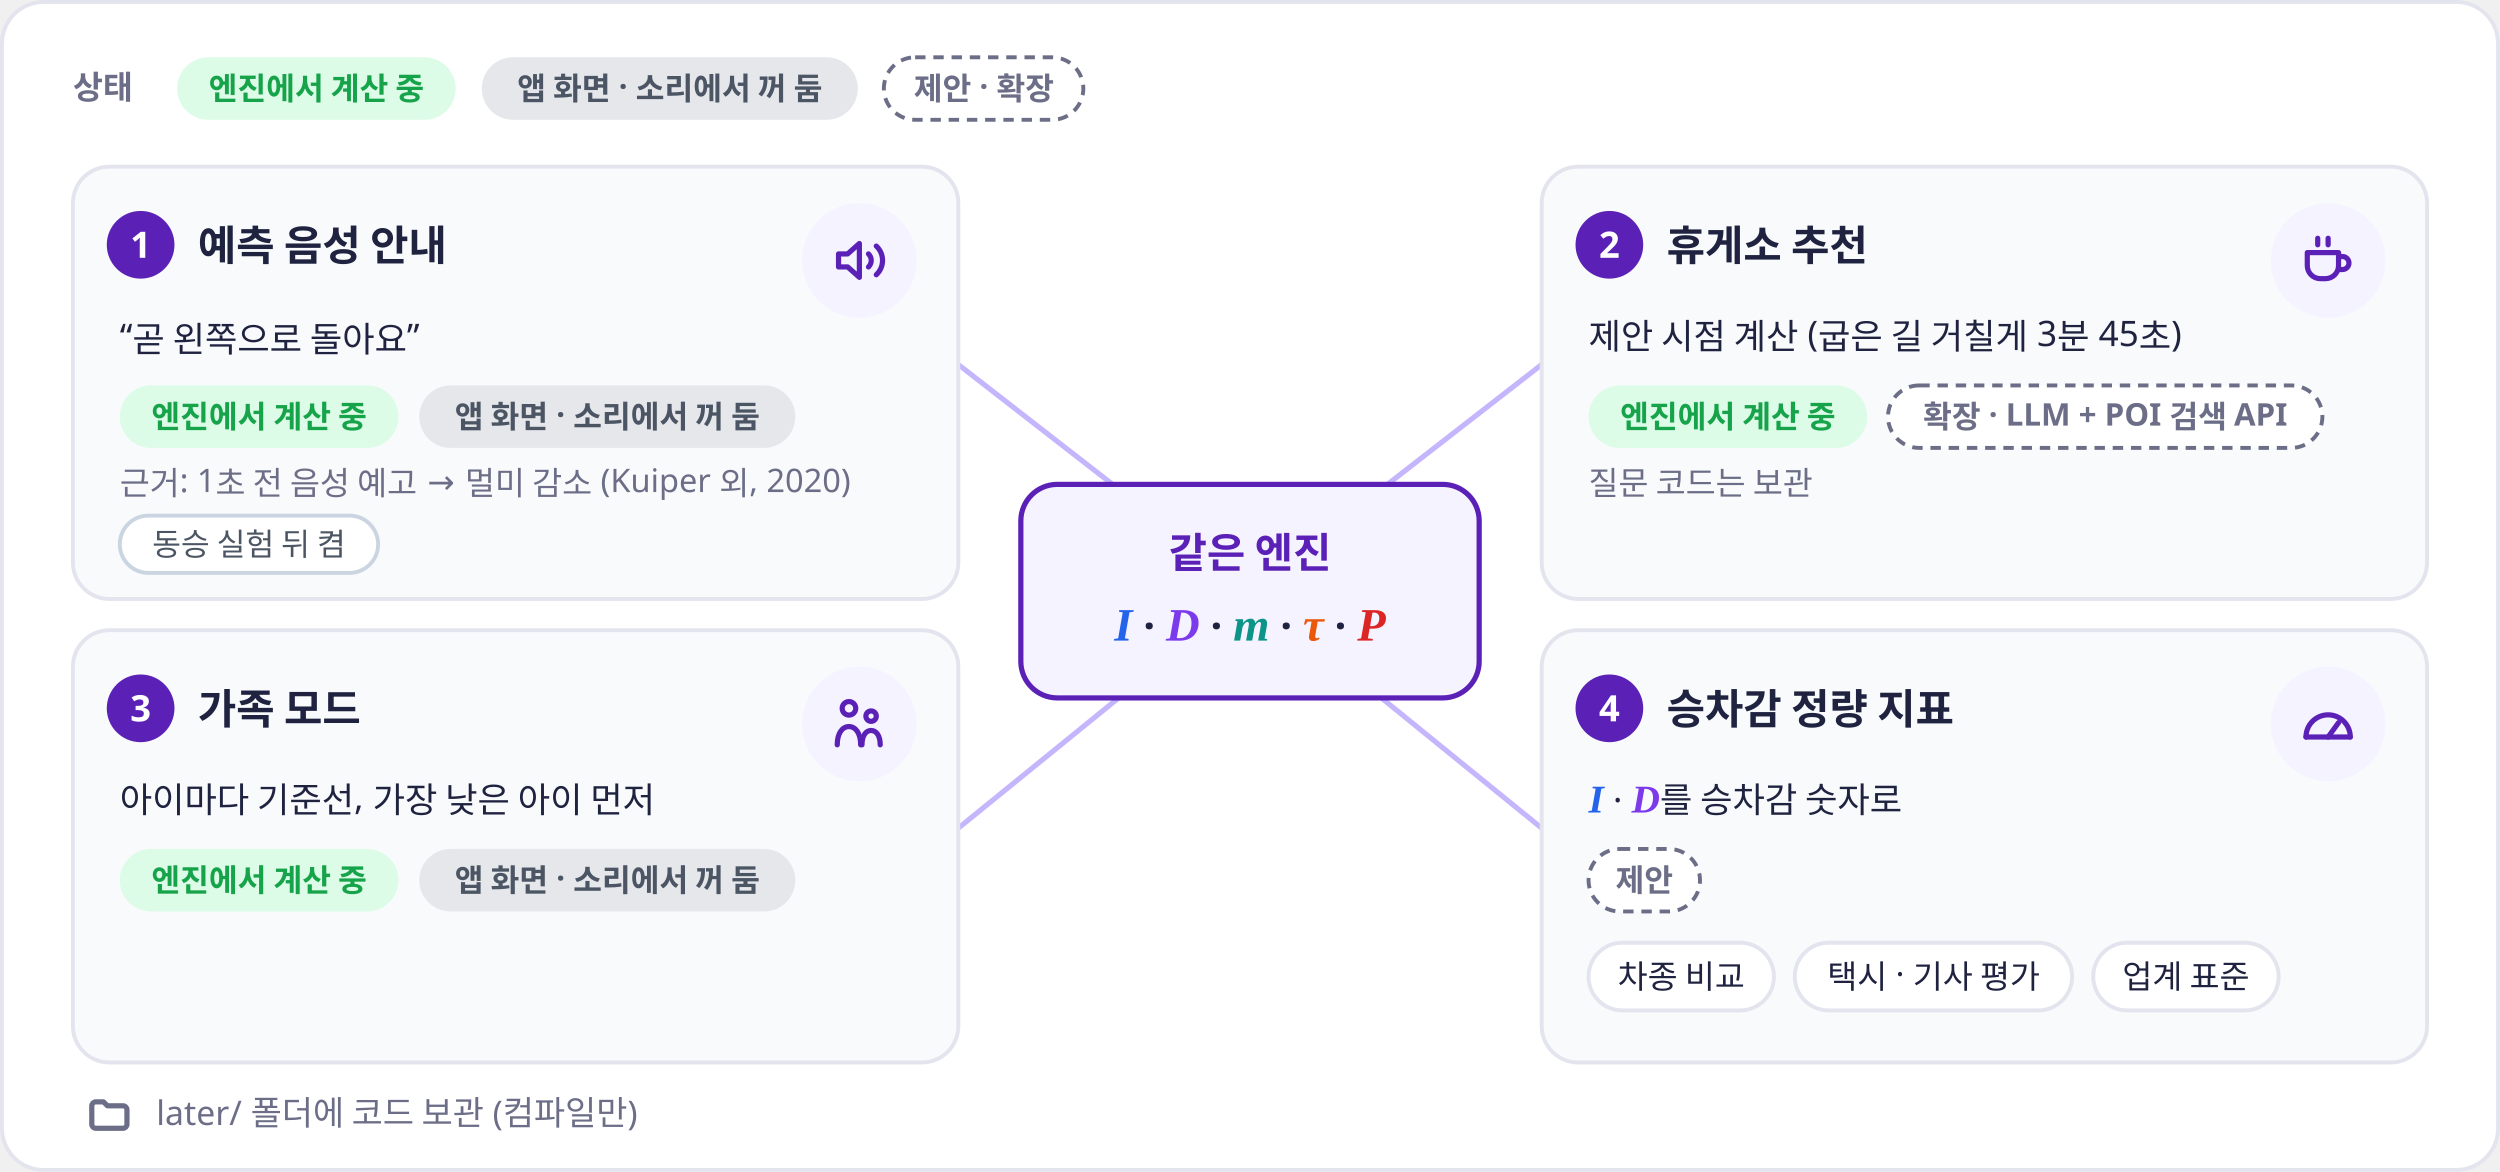
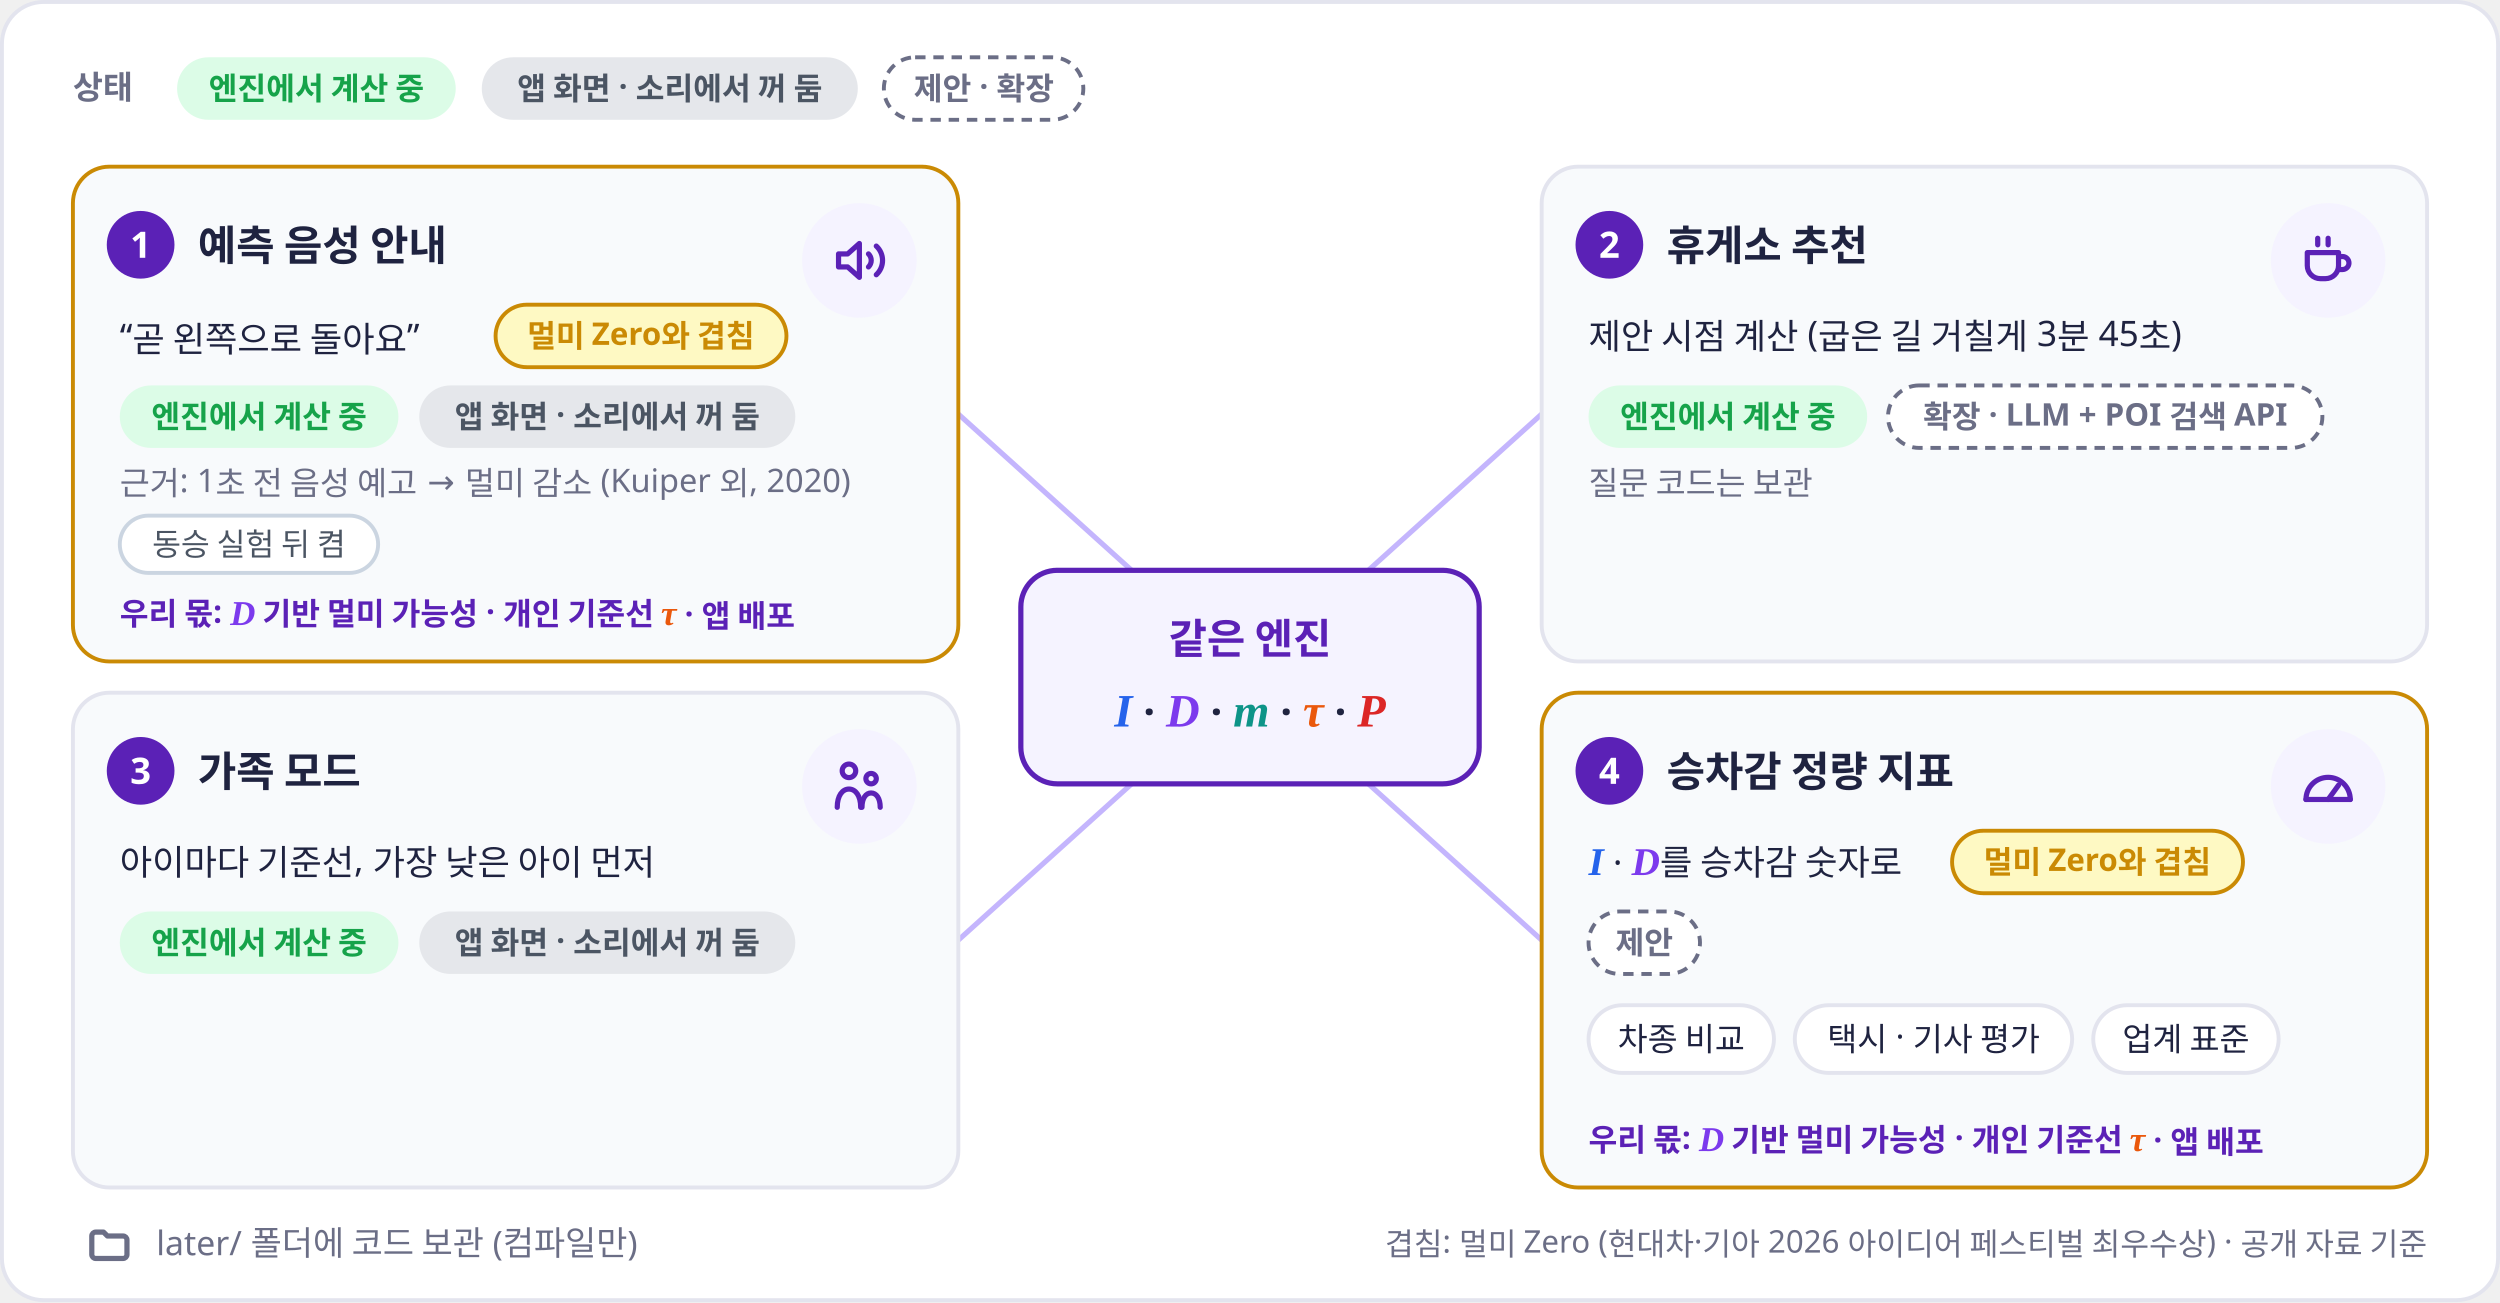
- <svg xmlns="http://www.w3.org/2000/svg" viewBox="0 0 960 450" width="960" height="450" font-family="Apple SD Gothic Neo, Noto Sans KR, Malgun Gothic, sans-serif" font-size="14">
-   <rect x="0.75" y="0.75" width="958.5" height="448.5" rx="16" fill="#FFFFFF" stroke="#E3E4EE" stroke-width="1.5" />
+ <svg xmlns="http://www.w3.org/2000/svg" viewBox="0 0 960 500" width="960" height="500" font-family="Apple SD Gothic Neo, Noto Sans KR, Malgun Gothic, sans-serif" font-size="14">
+   <rect x="0.75" y="0.75" width="958.5" height="498.5" rx="16" fill="#FFFFFF" stroke="#E3E4EE" stroke-width="1.5" />
  <text x="28.0" y="38.0" font-size="12.5" fill="#6B6E86" text-anchor="start" font-weight="700">상태</text>
  <rect x="68.0" y="22.0" width="107.0" height="24.0" rx="12.0" fill="#DCFCE7" />
  <text x="121.5" y="38.3" font-size="12" fill="#16A34A" text-anchor="middle" font-weight="700">엔진에서 계산 중</text>
  <rect x="185.0" y="22.0" width="144.4" height="24.0" rx="12.0" fill="#E5E7EB" />
  <text x="257.2" y="38.3" font-size="12" fill="#4B5563" text-anchor="middle" font-weight="700">앱 화면 · 소리에서 꺼 둠</text>
  <rect x="339.4" y="22.0" width="76.6" height="24.0" rx="12.0" fill="#FFFFFF" stroke="#6B6E86" stroke-width="1.5" stroke-dasharray="4 3" />
  <text x="377.8" y="38.3" font-size="12" fill="#6B6E86" text-anchor="middle" font-weight="700">제안 · 확장</text>
-   <line x1="480.0" y1="227.0" x2="368.0" y2="140.0" stroke="#C4B5FD" stroke-width="2" stroke-linecap="round" />
-   <line x1="480.0" y1="227.0" x2="592.0" y2="140.0" stroke="#C4B5FD" stroke-width="2" stroke-linecap="round" />
-   <line x1="480.0" y1="227.0" x2="368.0" y2="318.0" stroke="#C4B5FD" stroke-width="2" stroke-linecap="round" />
-   <line x1="480.0" y1="227.0" x2="592.0" y2="318.0" stroke="#C4B5FD" stroke-width="2" stroke-linecap="round" />
-   <rect x="392.0" y="186.0" width="176.0" height="82.0" rx="14" fill="#F5F3FF" stroke="#5B21B6" stroke-width="2" />
-   <text x="480.0" y="218.0" font-size="16" fill="#5B21B6" text-anchor="middle" font-weight="700">같은 엔진</text>
-   <text x="480.0" y="246.0" font-size="16" fill="#1F2340" text-anchor="middle" font-weight="700">
+   <line x1="480.0" y1="260.0" x2="368.0" y2="159.0" stroke="#C4B5FD" stroke-width="2" stroke-linecap="round" />
+   <line x1="480.0" y1="260.0" x2="592.0" y2="159.0" stroke="#C4B5FD" stroke-width="2" stroke-linecap="round" />
+   <line x1="480.0" y1="260.0" x2="368.0" y2="361.0" stroke="#C4B5FD" stroke-width="2" stroke-linecap="round" />
+   <line x1="480.0" y1="260.0" x2="592.0" y2="361.0" stroke="#C4B5FD" stroke-width="2" stroke-linecap="round" />
+   <rect x="392.0" y="219.0" width="176.0" height="82.0" rx="14" fill="#F5F3FF" stroke="#5B21B6" stroke-width="2" />
+   <text x="480.0" y="251.0" font-size="16" fill="#5B21B6" text-anchor="middle" font-weight="700">같은 엔진</text>
+   <text x="480.0" y="279.0" font-size="16" fill="#1F2340" text-anchor="middle" font-weight="700">
    <tspan fill="#2563EB" font-family="Times New Roman, Times, serif" font-style="italic" font-weight="700" font-size="17.9">I</tspan> · <tspan fill="#7C3AED" font-family="Times New Roman, Times, serif" font-style="italic" font-weight="700" font-size="17.9">D</tspan> · <tspan fill="#0D9488" font-family="Times New Roman, Times, serif" font-style="italic" font-weight="700" font-size="17.9">m</tspan> · <tspan fill="#EA580C" font-family="Times New Roman, Times, serif" font-style="italic" font-weight="700" font-size="17.9">τ</tspan> · <tspan fill="#DC2626" font-family="Times New Roman, Times, serif" font-style="italic" font-weight="700" font-size="17.9">P</tspan>
  </text>
-   <rect x="28.0" y="64.0" width="340.0" height="166.0" rx="14" fill="#F8FAFC" stroke="#E3E4EE" stroke-width="1.5" />
+   <rect x="28.0" y="64.0" width="340.0" height="190.0" rx="14" fill="#F8FAFC" stroke="#CA8A04" stroke-width="1.5" />
  <circle cx="54.0" cy="94.0" r="13" fill="#5B21B6" />
  <text x="54.0" y="99.0" font-size="14" fill="#FFFFFF" text-anchor="middle" font-weight="700">1</text>
  <circle cx="330.0" cy="100.0" r="22" fill="#F5F3FF" />
  <g transform="translate(318.0 88.0) scale(1.0)" fill="none" stroke="#5B21B6" stroke-width="2.00" stroke-linecap="round" stroke-linejoin="round">
    <path d="M4 9.5h3.5L12 5.5v13l-4.5-4H4z" />
    <path d="M15.5 9.5a3.5 3.5 0 0 1 0 5M18.5 6.5a7.5 7.5 0 0 1 0 11" />
  </g>
  <text x="76.0" y="100.0" font-size="16" fill="#1F2340" text-anchor="start" font-weight="700">예측 음성 안내</text>
+   <rect x="190.3" y="117.0" width="111.7" height="24.0" rx="12.0" fill="#FEF9C3" stroke="#CA8A04" stroke-width="1.5" />
+   <text x="246.1" y="133.3" font-size="12" fill="#CA8A04" text-anchor="middle" font-weight="700">멀미 Zero와 겹침</text>
  <text x="46.0" y="134.0" font-size="13.5" fill="#1F2340" text-anchor="start" font-weight="400">“곧 왼쪽으로 돌아요”</text>
  <rect x="46.0" y="148.0" width="107.0" height="24.0" rx="12.0" fill="#DCFCE7" />
  <text x="99.5" y="164.3" font-size="12" fill="#16A34A" text-anchor="middle" font-weight="700">엔진에서 계산 중</text>
  <rect x="161.0" y="148.0" width="144.4" height="24.0" rx="12.0" fill="#E5E7EB" />
  <text x="233.2" y="164.3" font-size="12" fill="#4B5563" text-anchor="middle" font-weight="700">앱 화면 · 소리에서 꺼 둠</text>
  <text x="46.0" y="190.0" font-size="12.5" fill="#6B6E86" text-anchor="start" font-weight="400">근거: 1초 전 음성 예고 → 멀미 감소 (Kuiper 외, 2020)</text>
  <rect x="46.0" y="198.0" width="99.2" height="22.0" rx="11.0" fill="#FFFFFF" stroke="#CBD5E1" stroke-width="1.5" />
  <text x="95.6" y="213.3" font-size="12" fill="#4B5563" text-anchor="middle" font-weight="400">동승 실험 뒤 켬</text>
-   <rect x="592.0" y="64.0" width="340.0" height="166.0" rx="14" fill="#F8FAFC" stroke="#E3E4EE" stroke-width="1.5" />
+   <text x="46.0" y="240.0" font-size="12" fill="#5B21B6" text-anchor="start" font-weight="700">우리 몫: <tspan fill="#7C3AED" font-family="Times New Roman, Times, serif" font-style="italic" font-weight="700" font-size="13.4">D</tspan> 기반 멀미 가능성 · 개인 기준선 <tspan fill="#EA580C" font-family="Times New Roman, Times, serif" font-style="italic" font-weight="700" font-size="13.4">τ</tspan> · 앱 배포</text>
+   <rect x="592.0" y="64.0" width="340.0" height="190.0" rx="14" fill="#F8FAFC" stroke="#E3E4EE" stroke-width="1.5" />
  <circle cx="618.0" cy="94.0" r="13" fill="#5B21B6" />
  <text x="618.0" y="99.0" font-size="14" fill="#FFFFFF" text-anchor="middle" font-weight="700">2</text>
  <circle cx="894.0" cy="100.0" r="22" fill="#F5F3FF" />
  <g transform="translate(882.0 88.0) scale(1.0)" fill="none" stroke="#5B21B6" stroke-width="2.00" stroke-linecap="round" stroke-linejoin="round">
    <path d="M4 9h12v5a5 5 0 0 1-5 5H9a5 5 0 0 1-5-5z" />
    <path d="M16 10.5h1.5a2.5 2.5 0 0 1 0 5H16" />
    <path d="M8 3.5v2.5M12 3.5v2.5" />
  </g>
  <text x="640.0" y="100.0" font-size="16" fill="#1F2340" text-anchor="start" font-weight="700">휴게소 추천</text>
  <text x="610.0" y="134.0" font-size="13.5" fill="#1F2340" text-anchor="start" font-weight="400">제안 시점 계산 (굽은 길 거칠게 3분 45초)</text>
  <rect x="610.0" y="148.0" width="107.0" height="24.0" rx="12.0" fill="#DCFCE7" />
  <text x="663.5" y="164.3" font-size="12" fill="#16A34A" text-anchor="middle" font-weight="700">엔진에서 계산 중</text>
  <rect x="725.0" y="148.0" width="166.8" height="24.0" rx="12.0" fill="#FFFFFF" stroke="#6B6E86" stroke-width="1.5" stroke-dasharray="4 3" />
  <text x="808.4" y="164.3" font-size="12" fill="#6B6E86" text-anchor="middle" font-weight="700">확장 · LLM + POI 검색 API</text>
  <text x="610.0" y="190.0" font-size="12.5" fill="#6B6E86" text-anchor="start" font-weight="400">질문 코드는 보관</text>
-   <rect x="28.0" y="242.0" width="340.0" height="166.0" rx="14" fill="#F8FAFC" stroke="#E3E4EE" stroke-width="1.5" />
-   <circle cx="54.0" cy="272.0" r="13" fill="#5B21B6" />
-   <text x="54.0" y="277.0" font-size="14" fill="#FFFFFF" text-anchor="middle" font-weight="700">3</text>
-   <circle cx="330.0" cy="278.0" r="22" fill="#F5F3FF" />
-   <g transform="translate(318.0 266.0) scale(1.0)" fill="none" stroke="#5B21B6" stroke-width="2.00" stroke-linecap="round" stroke-linejoin="round">
+   <rect x="28.0" y="266.0" width="340.0" height="190.0" rx="14" fill="#F8FAFC" stroke="#E3E4EE" stroke-width="1.5" />
+   <circle cx="54.0" cy="296.0" r="13" fill="#5B21B6" />
+   <text x="54.0" y="301.0" font-size="14" fill="#FFFFFF" text-anchor="middle" font-weight="700">3</text>
+   <circle cx="330.0" cy="302.0" r="22" fill="#F5F3FF" />
+   <g transform="translate(318.0 290.0) scale(1.0)" fill="none" stroke="#5B21B6" stroke-width="2.00" stroke-linecap="round" stroke-linejoin="round">
    <circle cx="8" cy="6" r="2.6" />
    <circle cx="16.5" cy="9" r="2" />
    <path d="M3.5 20c0-4.5 2-7 4.5-7s4.5 2.5 4.5 7" />
    <path d="M13 20c0-3.5 1.5-5.5 3.5-5.5S20 16.5 20 20" />
  </g>
-   <text x="76.0" y="278.0" font-size="16" fill="#1F2340" text-anchor="start" font-weight="700">가족 모드</text>
-   <text x="46.0" y="312.0" font-size="13.5" fill="#1F2340" text-anchor="start" font-weight="400">아이마다 기준선, 가장 낮은 아이 먼저</text>
-   <rect x="46.0" y="326.0" width="107.0" height="24.0" rx="12.0" fill="#DCFCE7" />
-   <text x="99.5" y="342.3" font-size="12" fill="#16A34A" text-anchor="middle" font-weight="700">엔진에서 계산 중</text>
-   <rect x="161.0" y="326.0" width="144.4" height="24.0" rx="12.0" fill="#E5E7EB" />
-   <text x="233.2" y="342.3" font-size="12" fill="#4B5563" text-anchor="middle" font-weight="700">앱 화면 · 소리에서 꺼 둠</text>
-   <rect x="592.0" y="242.0" width="340.0" height="166.0" rx="14" fill="#F8FAFC" stroke="#E3E4EE" stroke-width="1.5" />
-   <circle cx="618.0" cy="272.0" r="13" fill="#5B21B6" />
-   <text x="618.0" y="277.0" font-size="14" fill="#FFFFFF" text-anchor="middle" font-weight="700">4</text>
-   <circle cx="894.0" cy="278.0" r="22" fill="#F5F3FF" />
-   <g transform="translate(882.0 266.0) scale(1.0)" fill="none" stroke="#5B21B6" stroke-width="2.00" stroke-linecap="round" stroke-linejoin="round">
+   <text x="76.0" y="302.0" font-size="16" fill="#1F2340" text-anchor="start" font-weight="700">가족 모드</text>
+   <text x="46.0" y="336.0" font-size="13.5" fill="#1F2340" text-anchor="start" font-weight="400">아이마다 기준선, 가장 낮은 아이 먼저</text>
+   <rect x="46.0" y="350.0" width="107.0" height="24.0" rx="12.0" fill="#DCFCE7" />
+   <text x="99.5" y="366.3" font-size="12" fill="#16A34A" text-anchor="middle" font-weight="700">엔진에서 계산 중</text>
+   <rect x="161.0" y="350.0" width="144.4" height="24.0" rx="12.0" fill="#E5E7EB" />
+   <text x="233.2" y="366.3" font-size="12" fill="#4B5563" text-anchor="middle" font-weight="700">앱 화면 · 소리에서 꺼 둠</text>
+   <rect x="592.0" y="266.0" width="340.0" height="190.0" rx="14" fill="#F8FAFC" stroke="#CA8A04" stroke-width="1.5" />
+   <circle cx="618.0" cy="296.0" r="13" fill="#5B21B6" />
+   <text x="618.0" y="301.0" font-size="14" fill="#FFFFFF" text-anchor="middle" font-weight="700">4</text>
+   <circle cx="894.0" cy="302.0" r="22" fill="#F5F3FF" />
+   <g transform="translate(882.0 290.0) scale(1.0)" fill="none" stroke="#5B21B6" stroke-width="2.00" stroke-linecap="round" stroke-linejoin="round">
    <path d="M3.5 17a8.5 8.5 0 1 1 17 0" />
    <path d="M12 17l4-5.5" />
    <path d="M3.5 17h17" />
  </g>
-   <text x="640.0" y="278.0" font-size="16" fill="#1F2340" text-anchor="start" font-weight="700">승차감 정량 지표</text>
-   <text x="610.0" y="312.0" font-size="13.5" fill="#1F2340" text-anchor="start" font-weight="400">
+   <text x="640.0" y="302.0" font-size="16" fill="#1F2340" text-anchor="start" font-weight="700">승차감 정량 지표</text>
+   <rect x="749.6" y="319.0" width="111.7" height="24.0" rx="12.0" fill="#FEF9C3" stroke="#CA8A04" stroke-width="1.5" />
+   <text x="805.4" y="335.3" font-size="12" fill="#CA8A04" text-anchor="middle" font-weight="700">멀미 Zero와 겹침</text>
+   <text x="610.0" y="336.0" font-size="13.5" fill="#1F2340" text-anchor="start" font-weight="400">
    <tspan fill="#2563EB" font-family="Times New Roman, Times, serif" font-style="italic" font-weight="700" font-size="15.1">I</tspan> · <tspan fill="#7C3AED" font-family="Times New Roman, Times, serif" font-style="italic" font-weight="700" font-size="15.1">D</tspan>를 승차감 숫자로</text>
-   <rect x="610.0" y="326.0" width="42.8" height="24.0" rx="12.0" fill="#FFFFFF" stroke="#6B6E86" stroke-width="1.5" stroke-dasharray="4 3" />
-   <text x="631.4" y="342.3" font-size="12" fill="#6B6E86" text-anchor="middle" font-weight="700">제안</text>
-   <rect x="610.0" y="362.0" width="71.2" height="26.0" rx="13.0" fill="#FFFFFF" stroke="#E3E4EE" stroke-width="1.5" />
-   <text x="645.6" y="379.5" font-size="12.5" fill="#1F2340" text-anchor="middle" font-weight="400">차종 비교</text>
-   <rect x="689.2" y="362.0" width="106.5" height="26.0" rx="13.0" fill="#FFFFFF" stroke="#E3E4EE" stroke-width="1.5" />
-   <text x="742.5" y="379.5" font-size="12.5" fill="#1F2340" text-anchor="middle" font-weight="400">택시 · 기사 평가</text>
-   <rect x="803.8" y="362.0" width="71.2" height="26.0" rx="13.0" fill="#FFFFFF" stroke="#E3E4EE" stroke-width="1.5" />
-   <text x="839.4" y="379.5" font-size="12.5" fill="#1F2340" text-anchor="middle" font-weight="400">업계 표준</text>
-   <g transform="translate(33.0 419.0) scale(0.75)" fill="none" stroke="#6B6E86" stroke-width="2.67" stroke-linecap="round" stroke-linejoin="round">
+   <rect x="610.0" y="350.0" width="42.8" height="24.0" rx="12.0" fill="#FFFFFF" stroke="#6B6E86" stroke-width="1.5" stroke-dasharray="4 3" />
+   <text x="631.4" y="366.3" font-size="12" fill="#6B6E86" text-anchor="middle" font-weight="700">제안</text>
+   <rect x="610.0" y="386.0" width="71.2" height="26.0" rx="13.0" fill="#FFFFFF" stroke="#E3E4EE" stroke-width="1.5" />
+   <text x="645.6" y="403.5" font-size="12.5" fill="#1F2340" text-anchor="middle" font-weight="400">차종 비교</text>
+   <rect x="689.2" y="386.0" width="106.5" height="26.0" rx="13.0" fill="#FFFFFF" stroke="#E3E4EE" stroke-width="1.5" />
+   <text x="742.5" y="403.5" font-size="12.5" fill="#1F2340" text-anchor="middle" font-weight="400">택시 · 기사 평가</text>
+   <rect x="803.8" y="386.0" width="71.2" height="26.0" rx="13.0" fill="#FFFFFF" stroke="#E3E4EE" stroke-width="1.5" />
+   <text x="839.4" y="403.5" font-size="12.5" fill="#1F2340" text-anchor="middle" font-weight="400">업계 표준</text>
+   <text x="610.0" y="442.0" font-size="12" fill="#5B21B6" text-anchor="start" font-weight="700">우리 몫: <tspan fill="#7C3AED" font-family="Times New Roman, Times, serif" font-style="italic" font-weight="700" font-size="13.4">D</tspan> 기반 멀미 가능성 · 개인 기준선 <tspan fill="#EA580C" font-family="Times New Roman, Times, serif" font-style="italic" font-weight="700" font-size="13.4">τ</tspan> · 앱 배포</text>
+   <g transform="translate(33.0 469.0) scale(0.75)" fill="none" stroke="#6B6E86" stroke-width="2.67" stroke-linecap="round" stroke-linejoin="round">
    <path d="M3 7.5a2 2 0 0 1 2-2h4l2 2h8a2 2 0 0 1 2 2V17a2 2 0 0 1-2 2H5a2 2 0 0 1-2-2z" />
  </g>
-   <text x="60.0" y="432.0" font-size="13" fill="#6B6E86" text-anchor="start" font-weight="400">later/ 폴더에 코드 보관 (컴파일만)</text>
+   <text x="60.0" y="482.0" font-size="13" fill="#6B6E86" text-anchor="start" font-weight="400">later/ 폴더에 코드 보관 (컴파일만)</text>
+   <text x="932.0" y="482.0" font-size="12" fill="#6B6E86" text-anchor="end" font-weight="400">겹침: 멀미 Zero (현대차·기아 2026 아이디어 페스티벌 최우수상) · 공개 자료 기준</text>
</svg>
